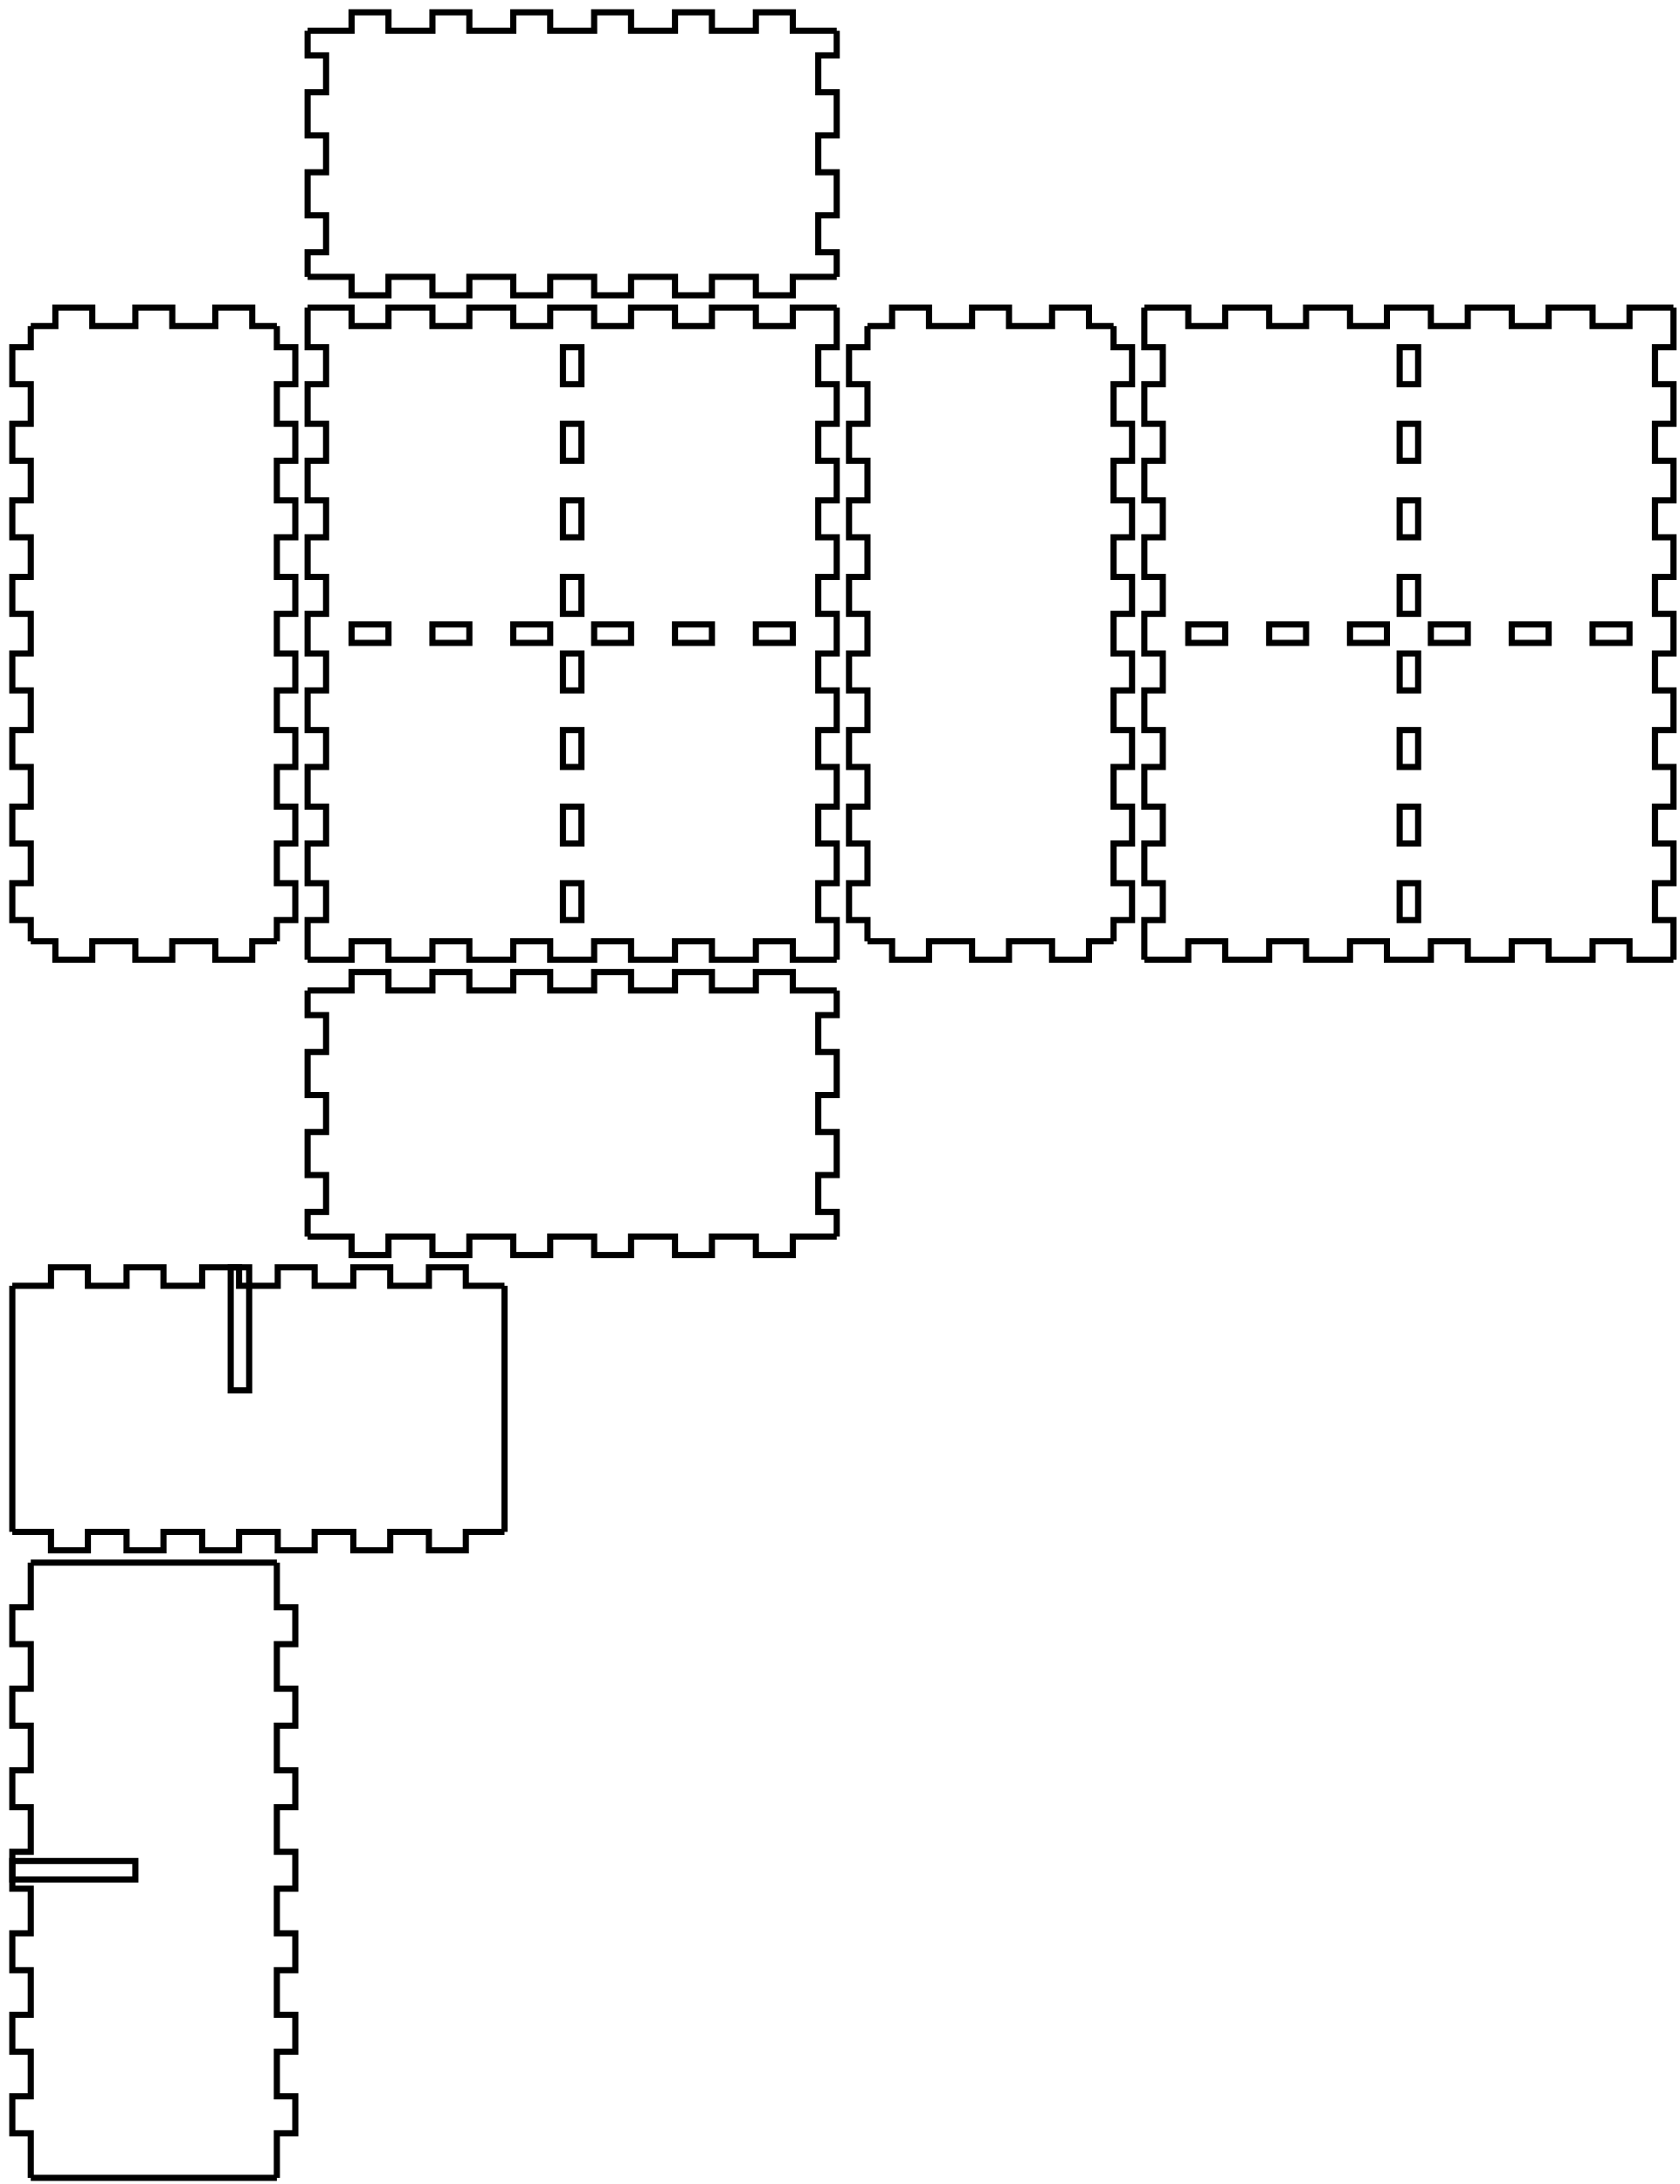
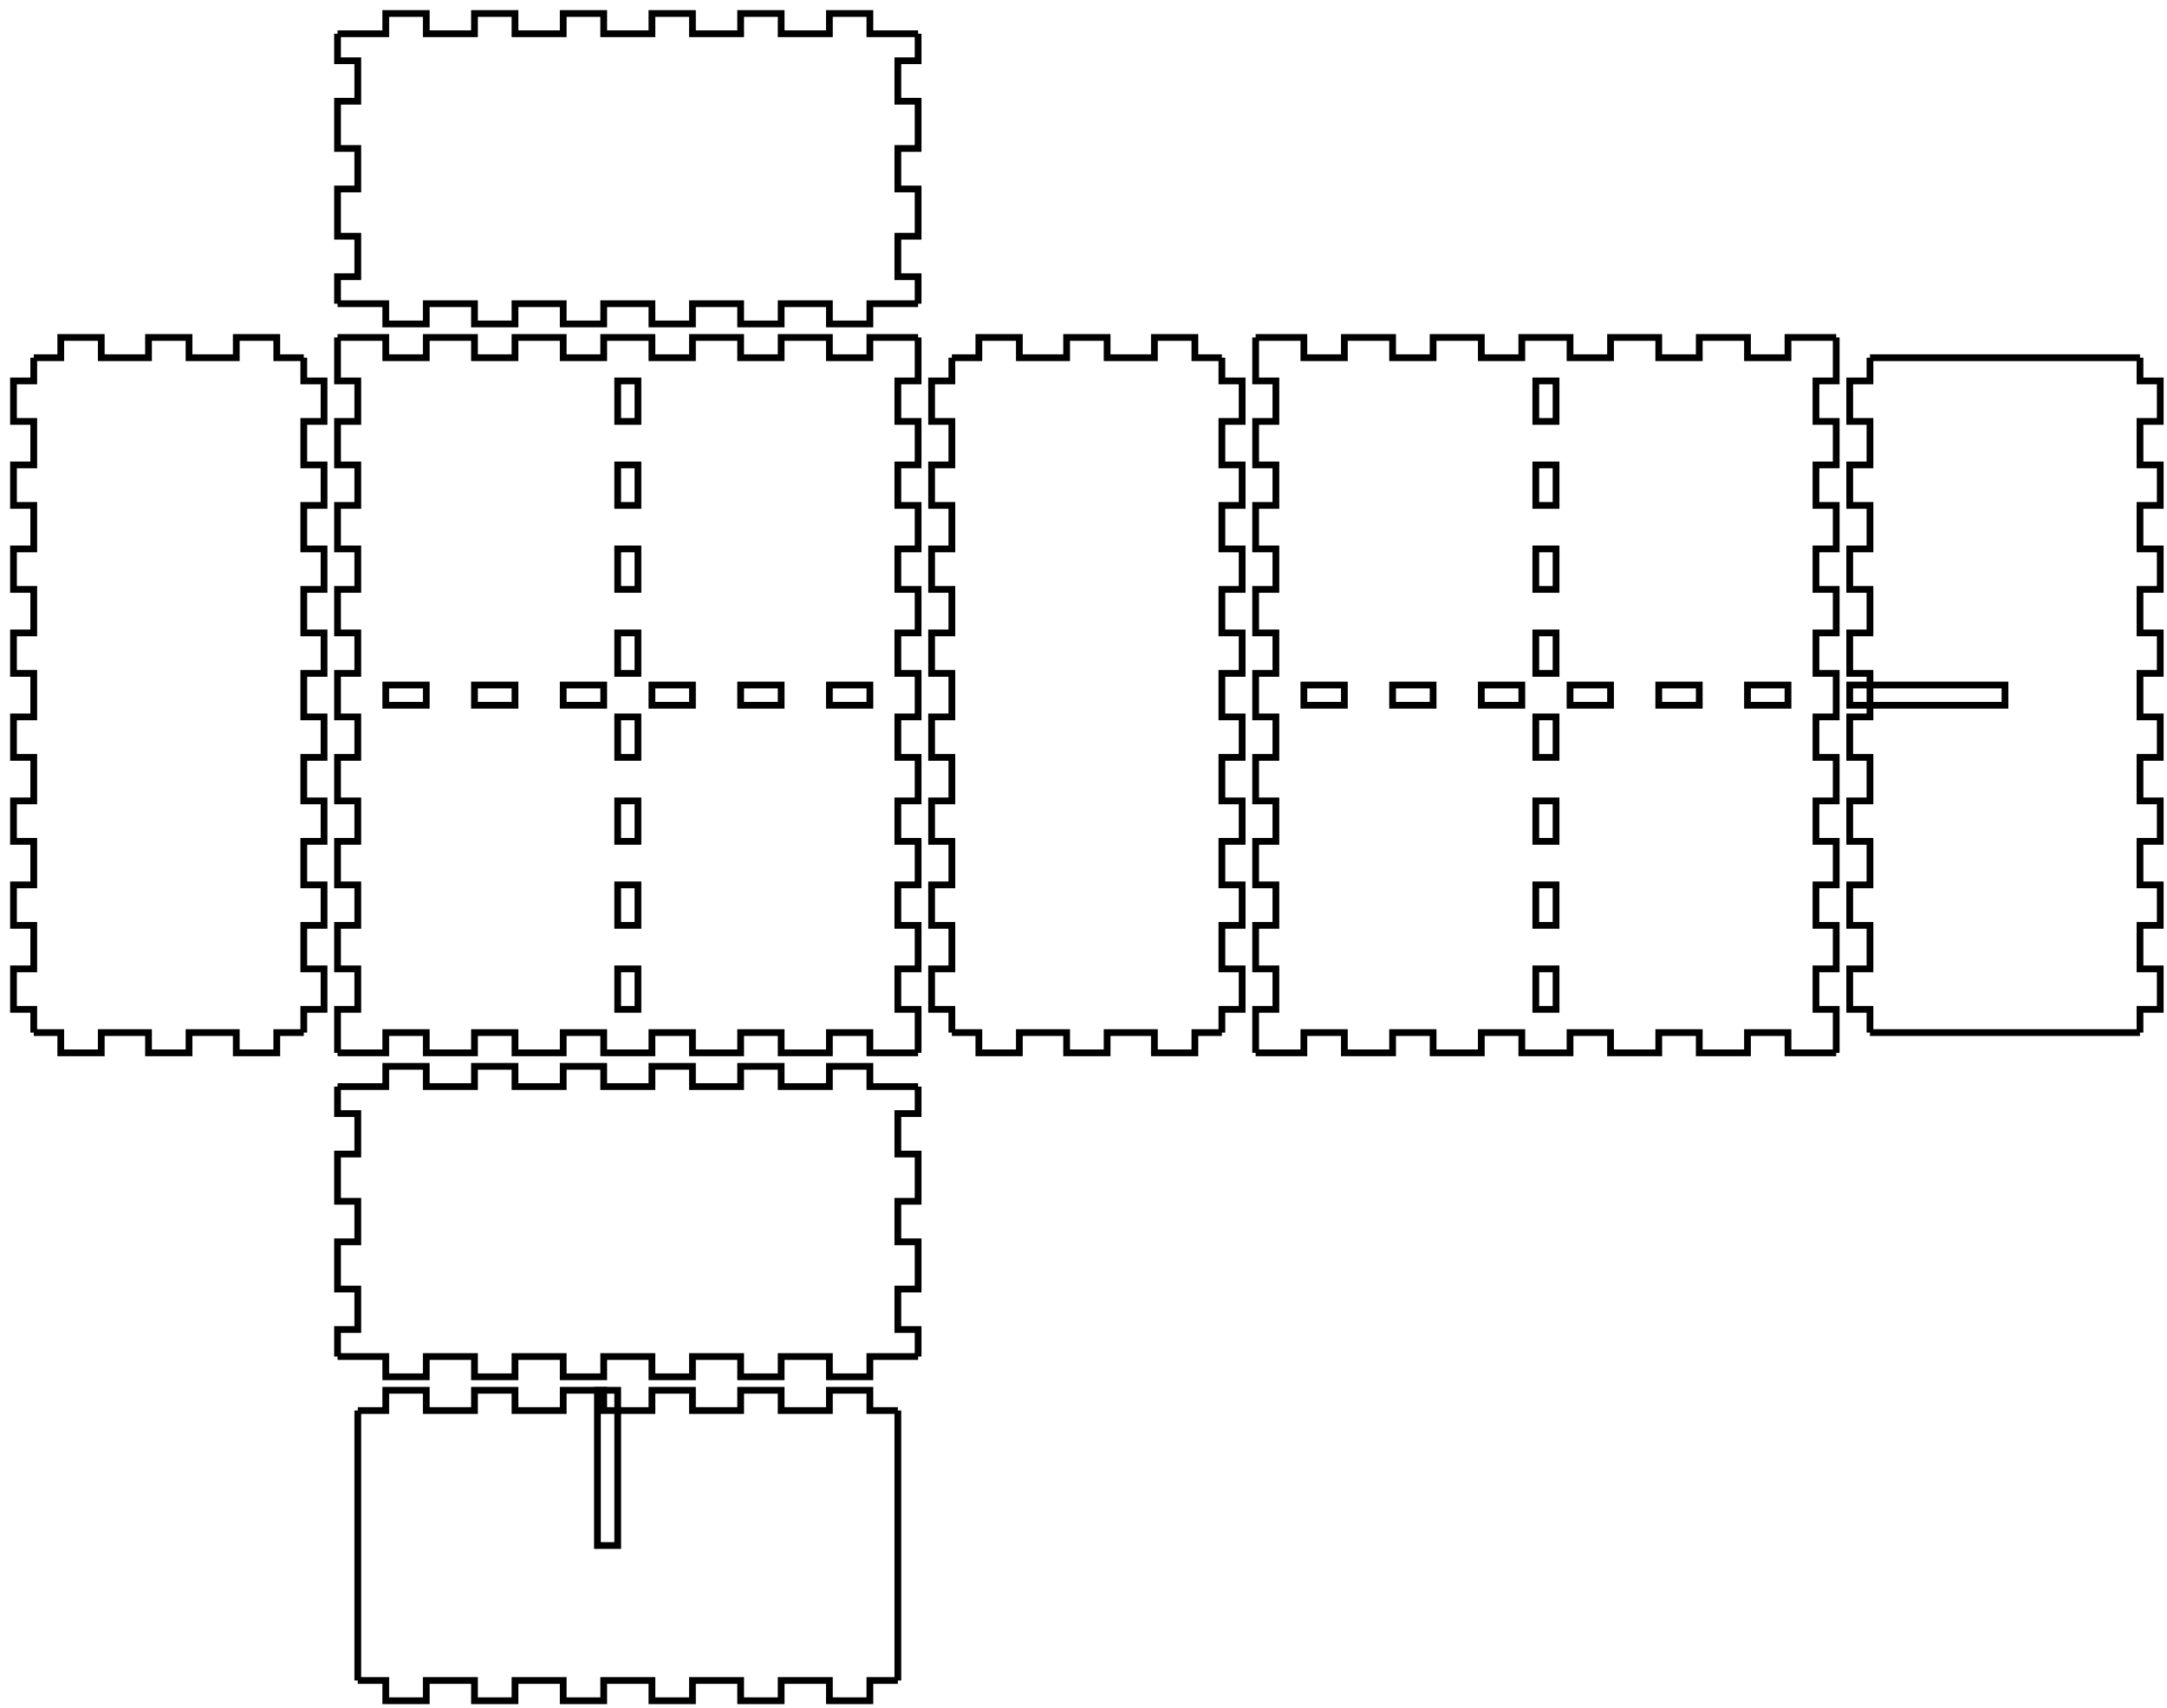
- <svg xmlns="http://www.w3.org/2000/svg" width="273mm" height="355mm" viewBox="0 0 273 355" version="1.1" id="svg5">
+ <svg xmlns="http://www.w3.org/2000/svg" width="321mm" height="253mm" viewBox="0 0 321 253" version="1.1" id="svg5">
  <defs id="defs2" />
  <g id="layer1">
    <g id="piece_001">
      <path id="side_001" style="fill:none;stroke:#000000;stroke-width:1" d="M 50 161 L 57.143 161 L 57.143 158 L 63.143 158 L 63.143 161 L 70.286 161 L 70.286 158 L 76.286 158 L 76.286 161 L 83.429 161 L 83.429 158 L 89.429 158 L 89.429 161 L 96.571 161 L 96.571 158 L 102.571 158 L 102.571 161 L 109.714 161 L 109.714 158 L 115.714 158 L 115.714 161 L 122.857 161 L 122.857 158 L 128.857 158 L 128.857 161 L 136 161" />
      <path id="side_002" style="fill:none;stroke:#000000;stroke-width:1" d="M 136 161 L 136 165 L 133 165 L 133 171 L 136 171 L 136 178 L 133 178 L 133 184 L 136 184 L 136 191 L 133 191 L 133 197 L 136 197 L 136 201" />
      <path id="side_003" style="fill:none;stroke:#000000;stroke-width:1" d="M 136 201 L 128.857 201 L 128.857 204 L 122.857 204 L 122.857 201 L 115.714 201 L 115.714 204 L 109.714 204 L 109.714 201 L 102.571 201 L 102.571 204 L 96.571 204 L 96.571 201 L 89.429 201 L 89.429 204 L 83.429 204 L 83.429 201 L 76.286 201 L 76.286 204 L 70.286 204 L 70.286 201 L 63.143 201 L 63.143 204 L 57.143 204 L 57.143 201 L 50 201" />
      <path id="side_004" style="fill:none;stroke:#000000;stroke-width:1" d="M 50 201 L 50 197 L 53 197 L 53 191 L 50 191 L 50 184 L 53 184 L 53 178 L 50 178 L 50 171 L 53 171 L 53 165 L 50 165 L 50 161" />
    </g>
    <g id="xdivider_001">
-       <path id="side_005" style="fill:none;stroke:#000000;stroke-width:1" d="M 2 209 L 8.286 209 L 8.286 206 L 14.286 206 L 14.286 209 L 20.571 209 L 20.571 206 L 26.571 206 L 26.571 209 L 32.857 209 L 32.857 206 L 38.857 206 L 38.857 209 L 45.143 209 L 45.143 206 L 51.143 206 L 51.143 209 L 57.429 209 L 57.429 206 L 63.429 206 L 63.429 209 L 69.714 209 L 69.714 206 L 75.714 206 L 75.714 209 L 82 209" />
-       <path id="side_006" style="fill:none;stroke:#000000;stroke-width:1" d="M 82 209 L 82 213 L 82 213 L 82 219 L 82 219 L 82 226 L 82 226 L 82 232 L 82 232 L 82 239 L 82 239 L 82 245 L 82 245 L 82 249" />
-       <path id="slot_001" style="fill:none;stroke:#000000;stroke-width:1" d="M 37.5 206 L 37.5 226 L 40.5 226 L 40.5 206 L 37.5 206 Z" />
-       <path id="side_007" style="fill:none;stroke:#000000;stroke-width:1" d="M 82 249 L 75.714 249 L 75.714 252 L 69.714 252 L 69.714 249 L 63.429 249 L 63.429 252 L 57.429 252 L 57.429 249 L 51.143 249 L 51.143 252 L 45.143 252 L 45.143 249 L 38.857 249 L 38.857 252 L 32.857 252 L 32.857 249 L 26.571 249 L 26.571 252 L 20.571 252 L 20.571 249 L 14.286 249 L 14.286 252 L 8.286 252 L 8.286 249 L 2 249" />
-       <path id="side_008" style="fill:none;stroke:#000000;stroke-width:1" d="M 2 249 L 2 245 L 2 245 L 2 239 L 2 239 L 2 232 L 2 232 L 2 226 L 2 226 L 2 219 L 2 219 L 2 213 L 2 213 L 2 209" />
+       <path id="side_005" style="fill:none;stroke:#000000;stroke-width:1" d="M 53 209 L 57.143 209 L 57.143 206 L 63.143 206 L 63.143 209 L 70.286 209 L 70.286 206 L 76.286 206 L 76.286 209 L 83.429 209 L 83.429 206 L 89.429 206 L 89.429 209 L 96.571 209 L 96.571 206 L 102.571 206 L 102.571 209 L 109.714 209 L 109.714 206 L 115.714 206 L 115.714 209 L 122.857 209 L 122.857 206 L 128.857 206 L 128.857 209 L 133 209" />
+       <path id="side_006" style="fill:none;stroke:#000000;stroke-width:1" d="M 133 209 L 133 213 L 133 213 L 133 219 L 133 219 L 133 226 L 133 226 L 133 232 L 133 232 L 133 239 L 133 239 L 133 245 L 133 245 L 133 249" />
+       <path id="slot_001" style="fill:none;stroke:#000000;stroke-width:1" d="M 88.5 206 L 88.5 229 L 91.5 229 L 91.5 206 L 88.5 206 Z" />
+       <path id="side_007" style="fill:none;stroke:#000000;stroke-width:1" d="M 133 249 L 128.857 249 L 128.857 252 L 122.857 252 L 122.857 249 L 115.714 249 L 115.714 252 L 109.714 252 L 109.714 249 L 102.571 249 L 102.571 252 L 96.571 252 L 96.571 249 L 89.429 249 L 89.429 252 L 83.429 252 L 83.429 249 L 76.286 249 L 76.286 252 L 70.286 252 L 70.286 249 L 63.143 249 L 63.143 252 L 57.143 252 L 57.143 249 L 53 249" />
+       <path id="side_008" style="fill:none;stroke:#000000;stroke-width:1" d="M 53 249 L 53 245 L 53 245 L 53 239 L 53 239 L 53 232 L 53 232 L 53 226 L 53 226 L 53 219 L 53 219 L 53 213 L 53 213 L 53 209" />
    </g>
    <g id="piece_002">
      <path id="side_009" style="fill:none;stroke:#000000;stroke-width:1" d="M 5 53 L 9 53 L 9 50 L 15 50 L 15 53 L 22 53 L 22 50 L 28 50 L 28 53 L 35 53 L 35 50 L 41 50 L 41 53 L 45 53" />
      <path id="side_010" style="fill:none;stroke:#000000;stroke-width:1" d="M 45 53 L 45 56.444 L 48 56.444 L 48 62.444 L 45 62.444 L 45 68.889 L 48 68.889 L 48 74.889 L 45 74.889 L 45 81.333 L 48 81.333 L 48 87.333 L 45 87.333 L 45 93.778 L 48 93.778 L 48 99.778 L 45 99.778 L 45 106.222 L 48 106.222 L 48 112.222 L 45 112.222 L 45 118.667 L 48 118.667 L 48 124.667 L 45 124.667 L 45 131.111 L 48 131.111 L 48 137.111 L 45 137.111 L 45 143.556 L 48 143.556 L 48 149.556 L 45 149.556 L 45 153" />
      <path id="side_011" style="fill:none;stroke:#000000;stroke-width:1" d="M 45 153 L 41 153 L 41 156 L 35 156 L 35 153 L 28 153 L 28 156 L 22 156 L 22 153 L 15 153 L 15 156 L 9 156 L 9 153 L 5 153" />
      <path id="side_012" style="fill:none;stroke:#000000;stroke-width:1" d="M 5 153 L 5 149.556 L 2 149.556 L 2 143.556 L 5 143.556 L 5 137.111 L 2 137.111 L 2 131.111 L 5 131.111 L 5 124.667 L 2 124.667 L 2 118.667 L 5 118.667 L 5 112.222 L 2 112.222 L 2 106.222 L 5 106.222 L 5 99.778 L 2 99.778 L 2 93.778 L 5 93.778 L 5 87.333 L 2 87.333 L 2 81.333 L 5 81.333 L 5 74.889 L 2 74.889 L 2 68.889 L 5 68.889 L 5 62.444 L 2 62.444 L 2 56.444 L 5 56.444 L 5 53" />
    </g>
    <g id="ydivider_001">
-       <path id="side_013" style="fill:none;stroke:#000000;stroke-width:1" d="M 5 254 L 9 254 L 9 254 L 15 254 L 15 254 L 22 254 L 22 254 L 28 254 L 28 254 L 35 254 L 35 254 L 41 254 L 41 254 L 45 254" />
-       <path id="slot_002" style="fill:none;stroke:#000000;stroke-width:1" d="M 2 302.5 L 22 302.5 L 22 305.5 L 2 305.5 L 2 302.5 Z" />
-       <path id="side_014" style="fill:none;stroke:#000000;stroke-width:1" d="M 45 254 L 45 261.25 L 48 261.25 L 48 267.25 L 45 267.25 L 45 274.5 L 48 274.5 L 48 280.5 L 45 280.5 L 45 287.75 L 48 287.75 L 48 293.75 L 45 293.75 L 45 301 L 48 301 L 48 307 L 45 307 L 45 314.25 L 48 314.25 L 48 320.25 L 45 320.25 L 45 327.5 L 48 327.5 L 48 333.5 L 45 333.5 L 45 340.75 L 48 340.75 L 48 346.75 L 45 346.75 L 45 354" />
-       <path id="side_015" style="fill:none;stroke:#000000;stroke-width:1" d="M 45 354 L 41 354 L 41 354 L 35 354 L 35 354 L 28 354 L 28 354 L 22 354 L 22 354 L 15 354 L 15 354 L 9 354 L 9 354 L 5 354" />
-       <path id="side_016" style="fill:none;stroke:#000000;stroke-width:1" d="M 5 354 L 5 346.75 L 2 346.75 L 2 340.75 L 5 340.75 L 5 333.5 L 2 333.5 L 2 327.5 L 5 327.5 L 5 320.25 L 2 320.25 L 2 314.25 L 5 314.25 L 5 307 L 2 307 L 2 301 L 5 301 L 5 293.75 L 2 293.75 L 2 287.75 L 5 287.75 L 5 280.5 L 2 280.5 L 2 274.5 L 5 274.5 L 5 267.25 L 2 267.25 L 2 261.25 L 5 261.25 L 5 254" />
+       <path id="side_013" style="fill:none;stroke:#000000;stroke-width:1" d="M 277 53 L 281 53 L 281 53 L 287 53 L 287 53 L 294 53 L 294 53 L 300 53 L 300 53 L 307 53 L 307 53 L 313 53 L 313 53 L 317 53" />
+       <path id="slot_002" style="fill:none;stroke:#000000;stroke-width:1" d="M 274 101.5 L 297 101.5 L 297 104.5 L 274 104.5 L 274 101.5 Z" />
+       <path id="side_014" style="fill:none;stroke:#000000;stroke-width:1" d="M 317 53 L 317 56.444 L 320 56.444 L 320 62.444 L 317 62.444 L 317 68.889 L 320 68.889 L 320 74.889 L 317 74.889 L 317 81.333 L 320 81.333 L 320 87.333 L 317 87.333 L 317 93.778 L 320 93.778 L 320 99.778 L 317 99.778 L 317 106.222 L 320 106.222 L 320 112.222 L 317 112.222 L 317 118.667 L 320 118.667 L 320 124.667 L 317 124.667 L 317 131.111 L 320 131.111 L 320 137.111 L 317 137.111 L 317 143.556 L 320 143.556 L 320 149.556 L 317 149.556 L 317 153" />
+       <path id="side_015" style="fill:none;stroke:#000000;stroke-width:1" d="M 317 153 L 313 153 L 313 153 L 307 153 L 307 153 L 300 153 L 300 153 L 294 153 L 294 153 L 287 153 L 287 153 L 281 153 L 281 153 L 277 153" />
+       <path id="side_016" style="fill:none;stroke:#000000;stroke-width:1" d="M 277 153 L 277 149.556 L 274 149.556 L 274 143.556 L 277 143.556 L 277 137.111 L 274 137.111 L 274 131.111 L 277 131.111 L 277 124.667 L 274 124.667 L 274 118.667 L 277 118.667 L 277 112.222 L 274 112.222 L 274 106.222 L 277 106.222 L 277 99.778 L 274 99.778 L 274 93.778 L 277 93.778 L 277 87.333 L 274 87.333 L 274 81.333 L 277 81.333 L 277 74.889 L 274 74.889 L 274 68.889 L 277 68.889 L 277 62.444 L 274 62.444 L 274 56.444 L 277 56.444 L 277 53" />
    </g>
    <g id="piece_003">
      <path id="side_017" style="fill:none;stroke:#000000;stroke-width:1" d="M 50 50 L 57.143 50 L 57.143 53 L 63.143 53 L 63.143 50 L 70.286 50 L 70.286 53 L 76.286 53 L 76.286 50 L 83.429 50 L 83.429 53 L 89.429 53 L 89.429 50 L 96.571 50 L 96.571 53 L 102.571 53 L 102.571 50 L 109.714 50 L 109.714 53 L 115.714 53 L 115.714 50 L 122.857 50 L 122.857 53 L 128.857 53 L 128.857 50 L 136 50" />
      <path id="hole_001" style="fill:none;stroke:#000000;stroke-width:1" d="M 57.143 104.5 L 63.143 104.5 L 63.143 101.5 L 57.143 101.5 L 57.143 104.5 Z" />
      <path id="hole_002" style="fill:none;stroke:#000000;stroke-width:1" d="M 70.286 104.5 L 76.286 104.5 L 76.286 101.5 L 70.286 101.5 L 70.286 104.5 Z" />
      <path id="hole_003" style="fill:none;stroke:#000000;stroke-width:1" d="M 83.429 104.5 L 89.429 104.5 L 89.429 101.5 L 83.429 101.5 L 83.429 104.5 Z" />
      <path id="hole_004" style="fill:none;stroke:#000000;stroke-width:1" d="M 96.571 104.5 L 102.571 104.5 L 102.571 101.5 L 96.571 101.5 L 96.571 104.5 Z" />
      <path id="hole_005" style="fill:none;stroke:#000000;stroke-width:1" d="M 109.714 104.5 L 115.714 104.5 L 115.714 101.5 L 109.714 101.5 L 109.714 104.5 Z" />
      <path id="hole_006" style="fill:none;stroke:#000000;stroke-width:1" d="M 122.857 104.5 L 128.857 104.5 L 128.857 101.5 L 122.857 101.5 L 122.857 104.5 Z" />
      <path id="side_018" style="fill:none;stroke:#000000;stroke-width:1" d="M 136 50 L 136 56.444 L 133 56.444 L 133 62.444 L 136 62.444 L 136 68.889 L 133 68.889 L 133 74.889 L 136 74.889 L 136 81.333 L 133 81.333 L 133 87.333 L 136 87.333 L 136 93.778 L 133 93.778 L 133 99.778 L 136 99.778 L 136 106.222 L 133 106.222 L 133 112.222 L 136 112.222 L 136 118.667 L 133 118.667 L 133 124.667 L 136 124.667 L 136 131.111 L 133 131.111 L 133 137.111 L 136 137.111 L 136 143.556 L 133 143.556 L 133 149.556 L 136 149.556 L 136 156" />
      <path id="hole_007" style="fill:none;stroke:#000000;stroke-width:1" d="M 91.5 56.444 L 91.5 62.444 L 94.5 62.444 L 94.5 56.444 L 91.5 56.444 Z" />
      <path id="hole_008" style="fill:none;stroke:#000000;stroke-width:1" d="M 91.5 68.889 L 91.5 74.889 L 94.5 74.889 L 94.5 68.889 L 91.5 68.889 Z" />
      <path id="hole_009" style="fill:none;stroke:#000000;stroke-width:1" d="M 91.5 81.333 L 91.5 87.333 L 94.5 87.333 L 94.5 81.333 L 91.5 81.333 Z" />
      <path id="hole_010" style="fill:none;stroke:#000000;stroke-width:1" d="M 91.5 93.778 L 91.5 99.778 L 94.5 99.778 L 94.5 93.778 L 91.5 93.778 Z" />
      <path id="hole_011" style="fill:none;stroke:#000000;stroke-width:1" d="M 91.5 106.222 L 91.5 112.222 L 94.5 112.222 L 94.5 106.222 L 91.5 106.222 Z" />
      <path id="hole_012" style="fill:none;stroke:#000000;stroke-width:1" d="M 91.5 118.667 L 91.5 124.667 L 94.5 124.667 L 94.5 118.667 L 91.5 118.667 Z" />
      <path id="hole_013" style="fill:none;stroke:#000000;stroke-width:1" d="M 91.5 131.111 L 91.5 137.111 L 94.5 137.111 L 94.5 131.111 L 91.5 131.111 Z" />
      <path id="hole_014" style="fill:none;stroke:#000000;stroke-width:1" d="M 91.5 143.556 L 91.5 149.556 L 94.5 149.556 L 94.5 143.556 L 91.5 143.556 Z" />
      <path id="side_019" style="fill:none;stroke:#000000;stroke-width:1" d="M 136 156 L 128.857 156 L 128.857 153 L 122.857 153 L 122.857 156 L 115.714 156 L 115.714 153 L 109.714 153 L 109.714 156 L 102.571 156 L 102.571 153 L 96.571 153 L 96.571 156 L 89.429 156 L 89.429 153 L 83.429 153 L 83.429 156 L 76.286 156 L 76.286 153 L 70.286 153 L 70.286 156 L 63.143 156 L 63.143 153 L 57.143 153 L 57.143 156 L 50 156" />
      <path id="side_020" style="fill:none;stroke:#000000;stroke-width:1" d="M 50 156 L 50 149.556 L 53 149.556 L 53 143.556 L 50 143.556 L 50 137.111 L 53 137.111 L 53 131.111 L 50 131.111 L 50 124.667 L 53 124.667 L 53 118.667 L 50 118.667 L 50 112.222 L 53 112.222 L 53 106.222 L 50 106.222 L 50 99.778 L 53 99.778 L 53 93.778 L 50 93.778 L 50 87.333 L 53 87.333 L 53 81.333 L 50 81.333 L 50 74.889 L 53 74.889 L 53 68.889 L 50 68.889 L 50 62.444 L 53 62.444 L 53 56.444 L 50 56.444 L 50 50" />
    </g>
    <g id="piece_004">
      <path id="side_021" style="fill:none;stroke:#000000;stroke-width:1" d="M 141 53 L 145 53 L 145 50 L 151 50 L 151 53 L 158 53 L 158 50 L 164 50 L 164 53 L 171 53 L 171 50 L 177 50 L 177 53 L 181 53" />
      <path id="side_022" style="fill:none;stroke:#000000;stroke-width:1" d="M 181 53 L 181 56.444 L 184 56.444 L 184 62.444 L 181 62.444 L 181 68.889 L 184 68.889 L 184 74.889 L 181 74.889 L 181 81.333 L 184 81.333 L 184 87.333 L 181 87.333 L 181 93.778 L 184 93.778 L 184 99.778 L 181 99.778 L 181 106.222 L 184 106.222 L 184 112.222 L 181 112.222 L 181 118.667 L 184 118.667 L 184 124.667 L 181 124.667 L 181 131.111 L 184 131.111 L 184 137.111 L 181 137.111 L 181 143.556 L 184 143.556 L 184 149.556 L 181 149.556 L 181 153" />
      <path id="side_023" style="fill:none;stroke:#000000;stroke-width:1" d="M 181 153 L 177 153 L 177 156 L 171 156 L 171 153 L 164 153 L 164 156 L 158 156 L 158 153 L 151 153 L 151 156 L 145 156 L 145 153 L 141 153" />
      <path id="side_024" style="fill:none;stroke:#000000;stroke-width:1" d="M 141 153 L 141 149.556 L 138 149.556 L 138 143.556 L 141 143.556 L 141 137.111 L 138 137.111 L 138 131.111 L 141 131.111 L 141 124.667 L 138 124.667 L 138 118.667 L 141 118.667 L 141 112.222 L 138 112.222 L 138 106.222 L 141 106.222 L 141 99.778 L 138 99.778 L 138 93.778 L 141 93.778 L 141 87.333 L 138 87.333 L 138 81.333 L 141 81.333 L 141 74.889 L 138 74.889 L 138 68.889 L 141 68.889 L 141 62.444 L 138 62.444 L 138 56.444 L 141 56.444 L 141 53" />
    </g>
    <g id="piece_005">
      <path id="side_025" style="fill:none;stroke:#000000;stroke-width:1" d="M 186 50 L 193.143 50 L 193.143 53 L 199.143 53 L 199.143 50 L 206.286 50 L 206.286 53 L 212.286 53 L 212.286 50 L 219.429 50 L 219.429 53 L 225.429 53 L 225.429 50 L 232.571 50 L 232.571 53 L 238.571 53 L 238.571 50 L 245.714 50 L 245.714 53 L 251.714 53 L 251.714 50 L 258.857 50 L 258.857 53 L 264.857 53 L 264.857 50 L 272 50" />
      <path id="hole_015" style="fill:none;stroke:#000000;stroke-width:1" d="M 193.143 104.5 L 199.143 104.5 L 199.143 101.5 L 193.143 101.5 L 193.143 104.5 Z" />
      <path id="hole_016" style="fill:none;stroke:#000000;stroke-width:1" d="M 206.286 104.5 L 212.286 104.5 L 212.286 101.5 L 206.286 101.5 L 206.286 104.5 Z" />
      <path id="hole_017" style="fill:none;stroke:#000000;stroke-width:1" d="M 219.429 104.5 L 225.429 104.5 L 225.429 101.5 L 219.429 101.5 L 219.429 104.5 Z" />
      <path id="hole_018" style="fill:none;stroke:#000000;stroke-width:1" d="M 232.571 104.5 L 238.571 104.5 L 238.571 101.5 L 232.571 101.5 L 232.571 104.5 Z" />
      <path id="hole_019" style="fill:none;stroke:#000000;stroke-width:1" d="M 245.714 104.5 L 251.714 104.5 L 251.714 101.5 L 245.714 101.5 L 245.714 104.5 Z" />
      <path id="hole_020" style="fill:none;stroke:#000000;stroke-width:1" d="M 258.857 104.5 L 264.857 104.5 L 264.857 101.5 L 258.857 101.5 L 258.857 104.5 Z" />
      <path id="side_026" style="fill:none;stroke:#000000;stroke-width:1" d="M 272 50 L 272 56.444 L 269 56.444 L 269 62.444 L 272 62.444 L 272 68.889 L 269 68.889 L 269 74.889 L 272 74.889 L 272 81.333 L 269 81.333 L 269 87.333 L 272 87.333 L 272 93.778 L 269 93.778 L 269 99.778 L 272 99.778 L 272 106.222 L 269 106.222 L 269 112.222 L 272 112.222 L 272 118.667 L 269 118.667 L 269 124.667 L 272 124.667 L 272 131.111 L 269 131.111 L 269 137.111 L 272 137.111 L 272 143.556 L 269 143.556 L 269 149.556 L 272 149.556 L 272 156" />
      <path id="hole_021" style="fill:none;stroke:#000000;stroke-width:1" d="M 227.5 56.444 L 227.5 62.444 L 230.5 62.444 L 230.5 56.444 L 227.5 56.444 Z" />
      <path id="hole_022" style="fill:none;stroke:#000000;stroke-width:1" d="M 227.5 68.889 L 227.5 74.889 L 230.5 74.889 L 230.5 68.889 L 227.5 68.889 Z" />
      <path id="hole_023" style="fill:none;stroke:#000000;stroke-width:1" d="M 227.5 81.333 L 227.5 87.333 L 230.5 87.333 L 230.5 81.333 L 227.5 81.333 Z" />
      <path id="hole_024" style="fill:none;stroke:#000000;stroke-width:1" d="M 227.5 93.778 L 227.5 99.778 L 230.5 99.778 L 230.5 93.778 L 227.5 93.778 Z" />
      <path id="hole_025" style="fill:none;stroke:#000000;stroke-width:1" d="M 227.5 106.222 L 227.5 112.222 L 230.5 112.222 L 230.5 106.222 L 227.5 106.222 Z" />
      <path id="hole_026" style="fill:none;stroke:#000000;stroke-width:1" d="M 227.5 118.667 L 227.5 124.667 L 230.5 124.667 L 230.5 118.667 L 227.5 118.667 Z" />
      <path id="hole_027" style="fill:none;stroke:#000000;stroke-width:1" d="M 227.5 131.111 L 227.5 137.111 L 230.5 137.111 L 230.5 131.111 L 227.5 131.111 Z" />
      <path id="hole_028" style="fill:none;stroke:#000000;stroke-width:1" d="M 227.5 143.556 L 227.5 149.556 L 230.5 149.556 L 230.5 143.556 L 227.5 143.556 Z" />
      <path id="side_027" style="fill:none;stroke:#000000;stroke-width:1" d="M 272 156 L 264.857 156 L 264.857 153 L 258.857 153 L 258.857 156 L 251.714 156 L 251.714 153 L 245.714 153 L 245.714 156 L 238.571 156 L 238.571 153 L 232.571 153 L 232.571 156 L 225.429 156 L 225.429 153 L 219.429 153 L 219.429 156 L 212.286 156 L 212.286 153 L 206.286 153 L 206.286 156 L 199.143 156 L 199.143 153 L 193.143 153 L 193.143 156 L 186 156" />
      <path id="side_028" style="fill:none;stroke:#000000;stroke-width:1" d="M 186 156 L 186 149.556 L 189 149.556 L 189 143.556 L 186 143.556 L 186 137.111 L 189 137.111 L 189 131.111 L 186 131.111 L 186 124.667 L 189 124.667 L 189 118.667 L 186 118.667 L 186 112.222 L 189 112.222 L 189 106.222 L 186 106.222 L 186 99.778 L 189 99.778 L 189 93.778 L 186 93.778 L 186 87.333 L 189 87.333 L 189 81.333 L 186 81.333 L 186 74.889 L 189 74.889 L 189 68.889 L 186 68.889 L 186 62.444 L 189 62.444 L 189 56.444 L 186 56.444 L 186 50" />
    </g>
    <g id="piece_006">
      <path id="side_029" style="fill:none;stroke:#000000;stroke-width:1" d="M 50 5 L 57.143 5 L 57.143 2 L 63.143 2 L 63.143 5 L 70.286 5 L 70.286 2 L 76.286 2 L 76.286 5 L 83.429 5 L 83.429 2 L 89.429 2 L 89.429 5 L 96.571 5 L 96.571 2 L 102.571 2 L 102.571 5 L 109.714 5 L 109.714 2 L 115.714 2 L 115.714 5 L 122.857 5 L 122.857 2 L 128.857 2 L 128.857 5 L 136 5" />
      <path id="side_030" style="fill:none;stroke:#000000;stroke-width:1" d="M 136 5 L 136 9 L 133 9 L 133 15 L 136 15 L 136 22 L 133 22 L 133 28 L 136 28 L 136 35 L 133 35 L 133 41 L 136 41 L 136 45" />
      <path id="side_031" style="fill:none;stroke:#000000;stroke-width:1" d="M 136 45 L 128.857 45 L 128.857 48 L 122.857 48 L 122.857 45 L 115.714 45 L 115.714 48 L 109.714 48 L 109.714 45 L 102.571 45 L 102.571 48 L 96.571 48 L 96.571 45 L 89.429 45 L 89.429 48 L 83.429 48 L 83.429 45 L 76.286 45 L 76.286 48 L 70.286 48 L 70.286 45 L 63.143 45 L 63.143 48 L 57.143 48 L 57.143 45 L 50 45" />
      <path id="side_032" style="fill:none;stroke:#000000;stroke-width:1" d="M 50 45 L 50 41 L 53 41 L 53 35 L 50 35 L 50 28 L 53 28 L 53 22 L 50 22 L 50 15 L 53 15 L 53 9 L 50 9 L 50 5" />
    </g>
  </g>
</svg>
